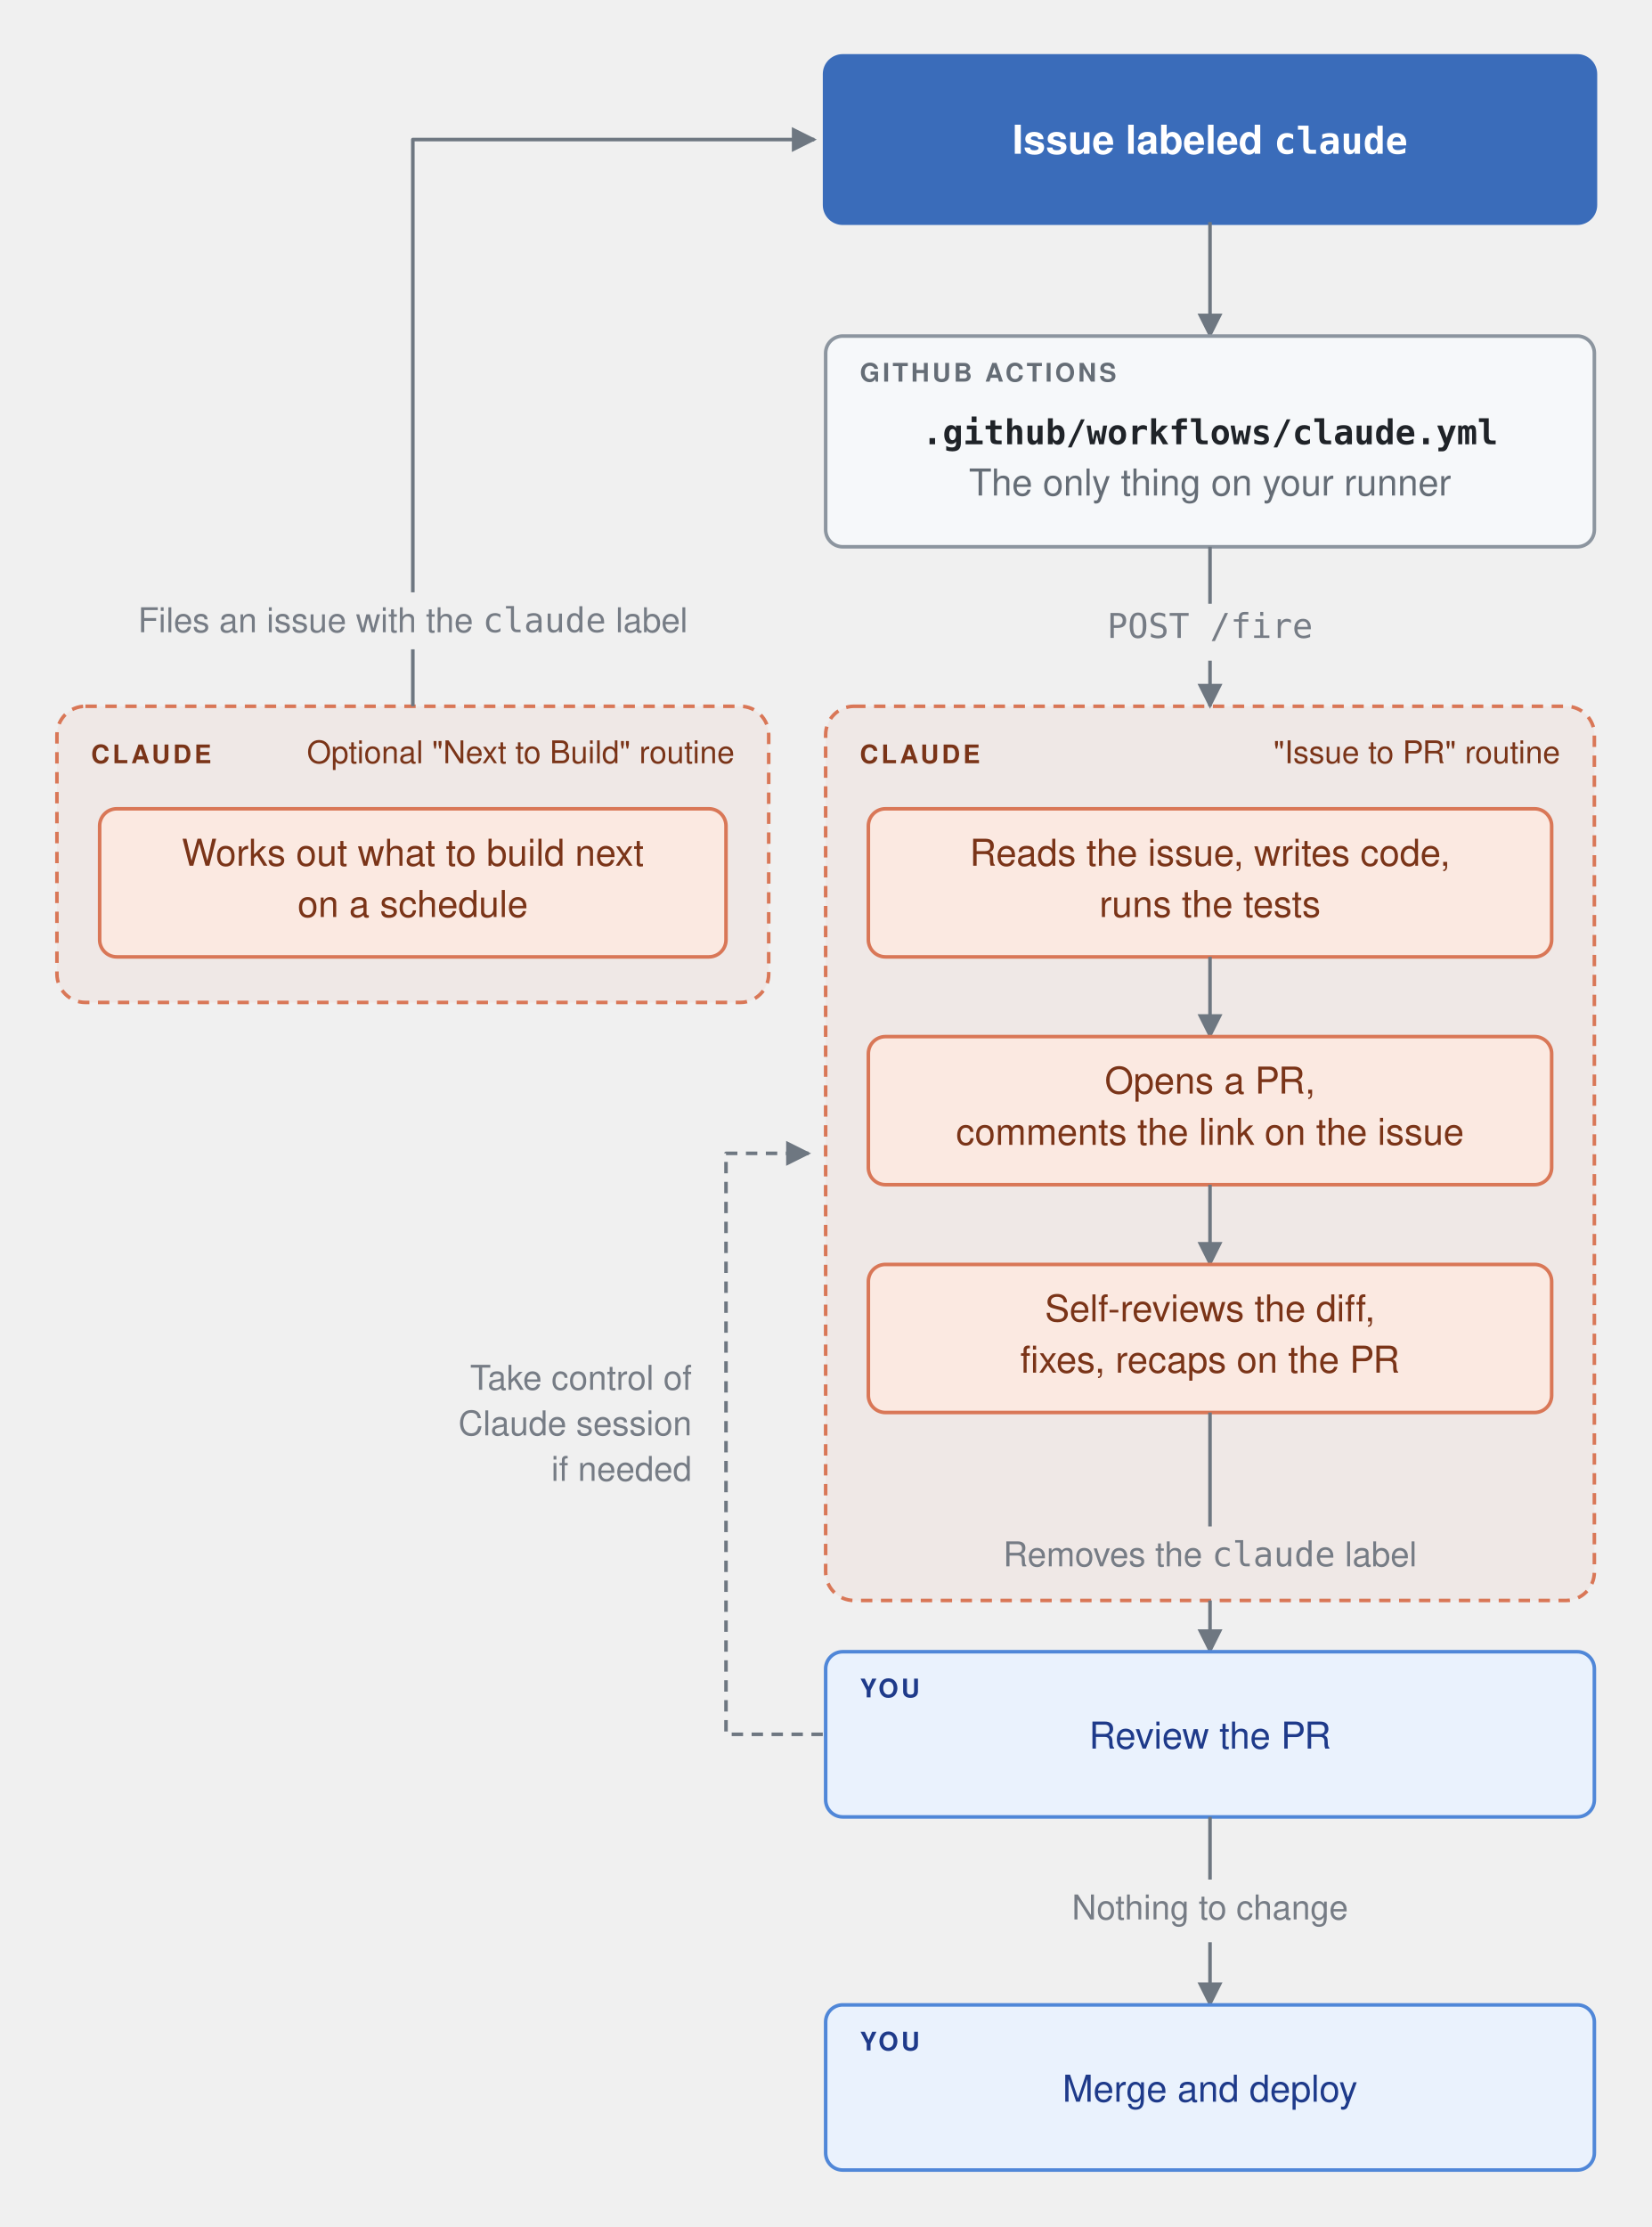
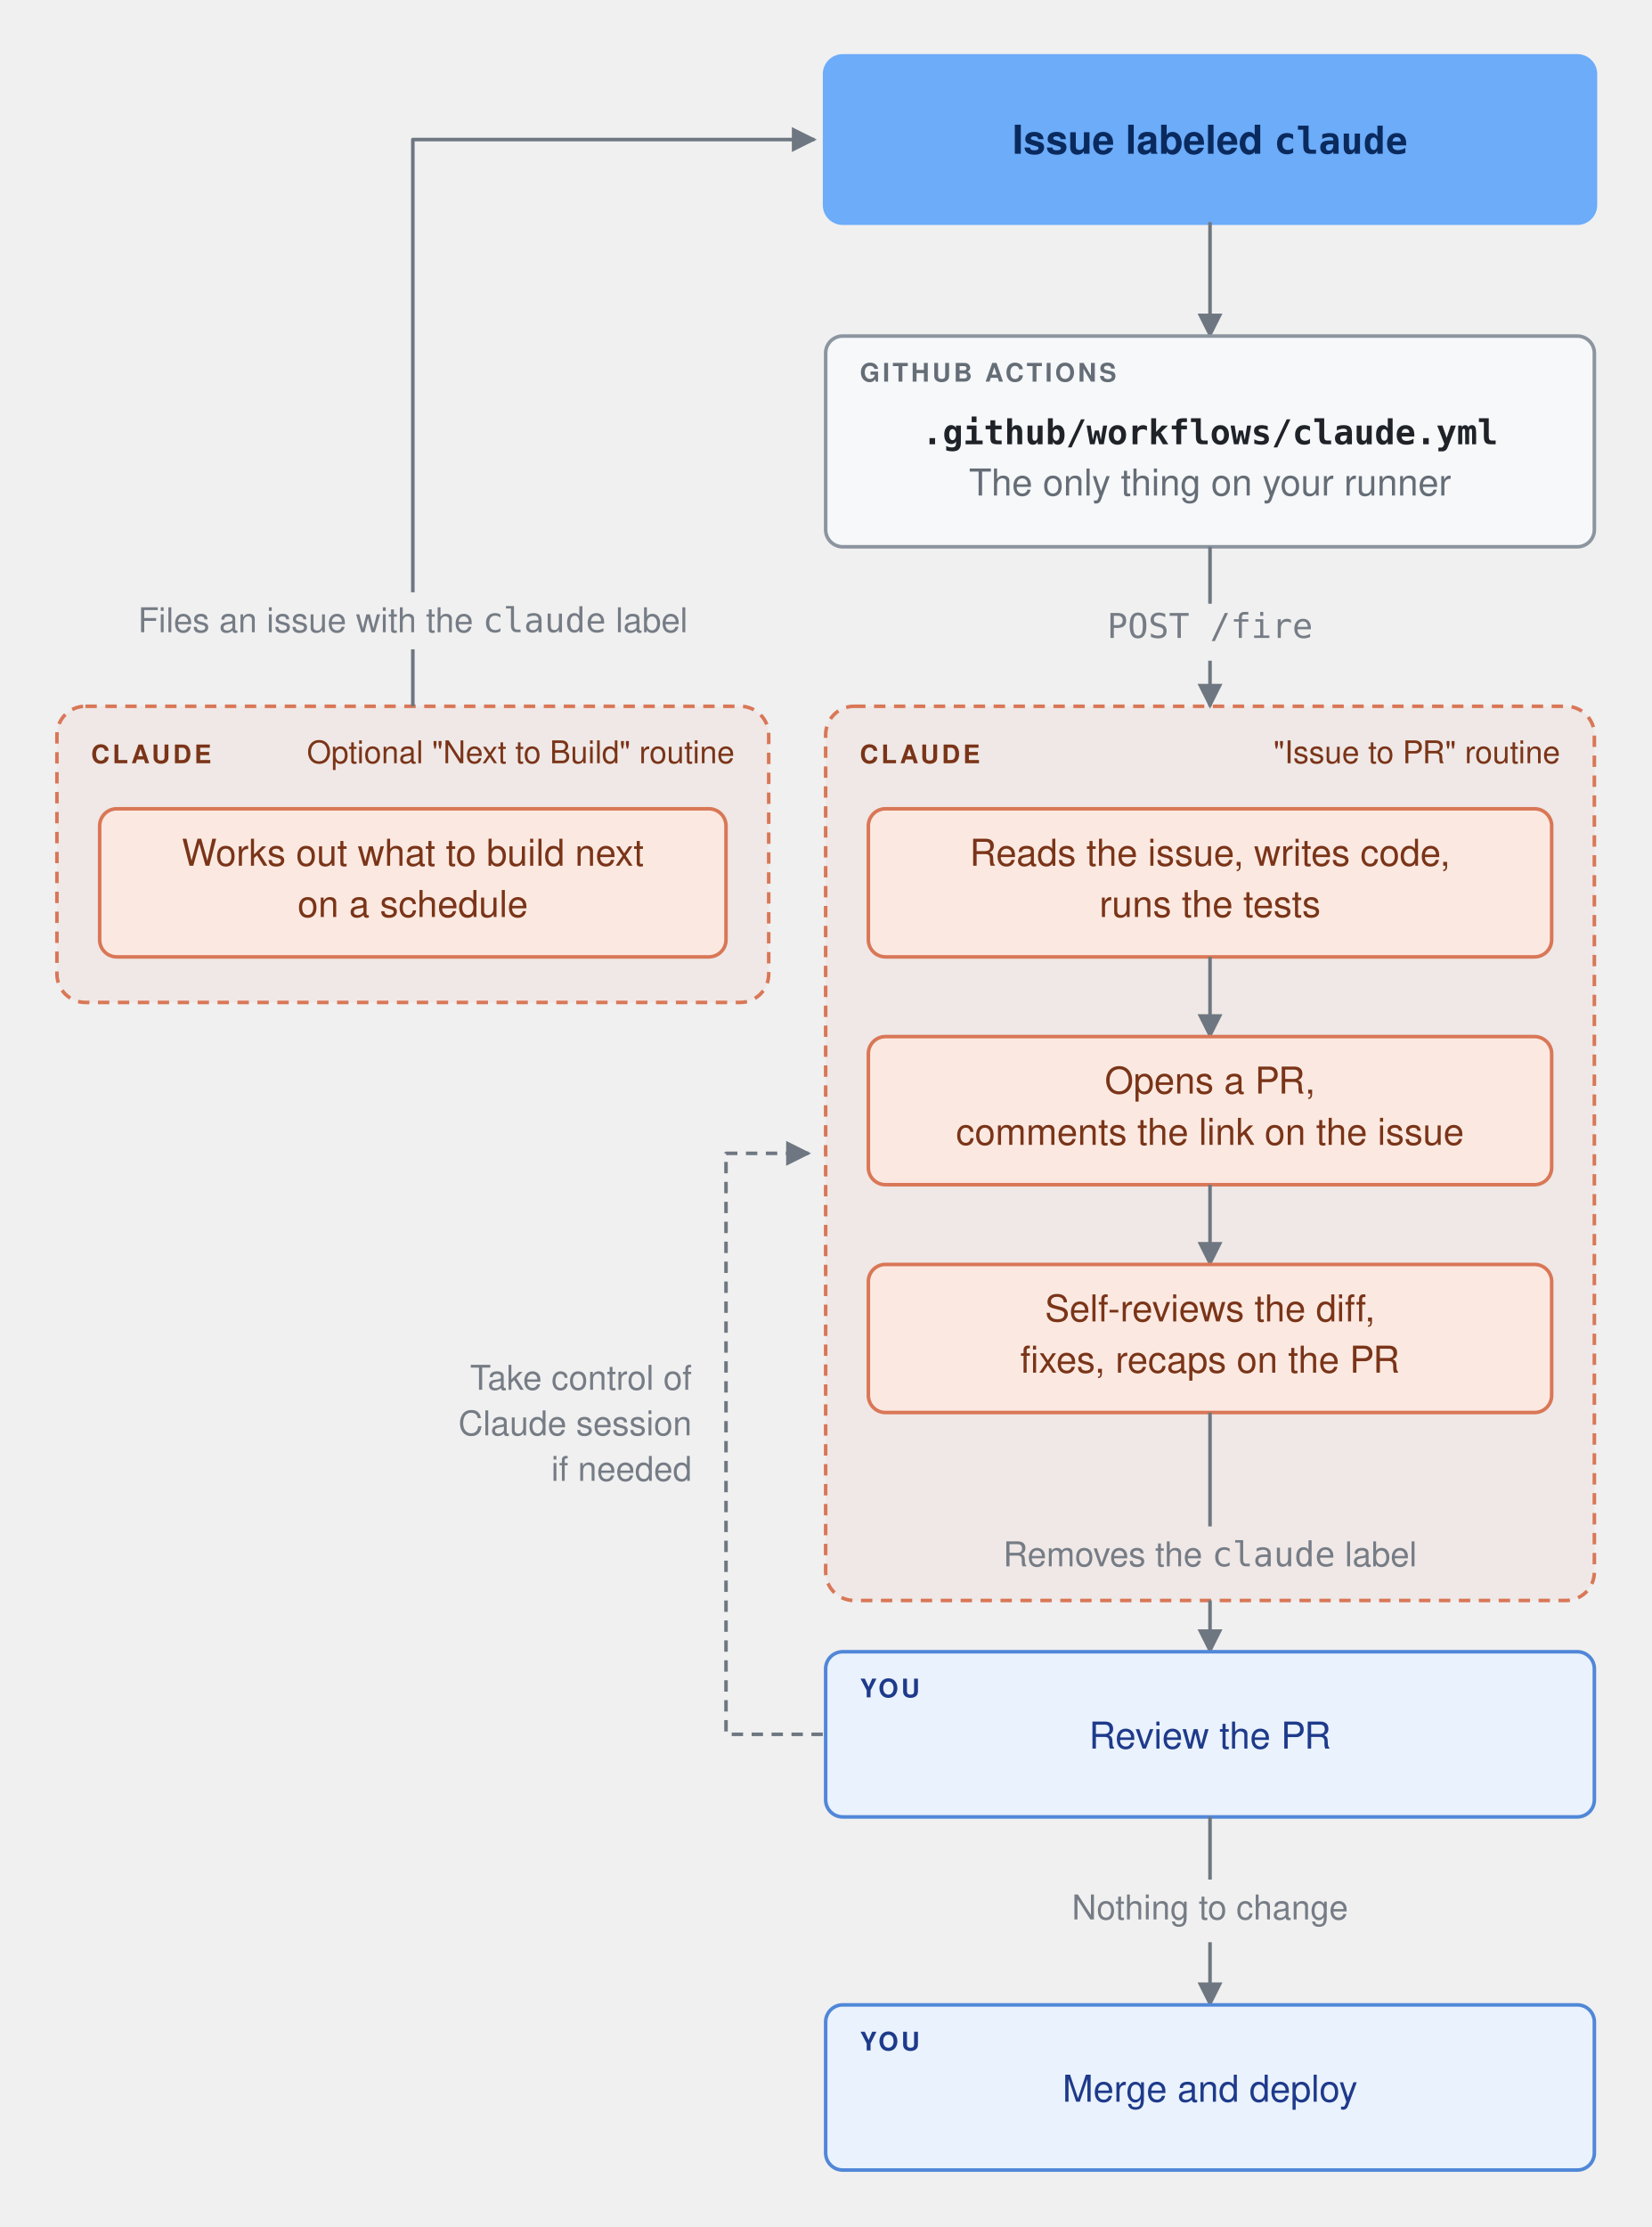
<svg xmlns="http://www.w3.org/2000/svg" viewBox="0 0 580 782" width="580" height="782" role="img" aria-label="Optionally, the Next to Build routine works out what to build next on a schedule and files an issue with the claude label. An issue labeled claude is the trigger, whether a human, a bot or that routine applies it; a GitHub Actions workflow POSTs /fire; the Issue to PR routine reads the issue, writes code, runs the tests, opens a PR, self-reviews it and removes the label. The human reviews the PR: if nothing needs to change they merge and deploy, otherwise they take control of the Claude session.">
  <defs>
    <marker id="l-arrow" viewBox="0 0 10 10" refX="9" refY="5" markerWidth="7" markerHeight="7" orient="auto-start-reverse">
      <path d="M0,0 L10,5 L0,10 z" fill="#6e7781" />
    </marker>
  </defs>
  <g font-family="ui-sans-serif, -apple-system, 'Segoe UI', Helvetica, Arial, sans-serif">
    <rect x="20" y="248" width="250" height="104" rx="10" fill="rgba(217,119,87,0.07)" stroke="#d97757" stroke-width="1.25" stroke-dasharray="4 3" />
    <text x="32" y="268" font-size="9" font-weight="600" letter-spacing="1" fill="#7a3418">CLAUDE</text>
    <text x="258" y="268" font-size="11" text-anchor="end" fill="#7a3418">Optional "Next to Build" routine</text>
    <rect x="35" y="284" width="220" height="52" rx="6" fill="#fbe9e1" stroke="#d97757" stroke-width="1.25" />
    <text x="145" y="304" font-size="13" text-anchor="middle" fill="#7a3418">Works out what to build next</text>
    <text x="145" y="322" font-size="13" text-anchor="middle" fill="#7a3418">on a schedule</text>
    <line x1="145" y1="248" x2="145" y2="228" stroke="#6e7781" stroke-width="1.25" />
    <text x="145" y="222" font-size="12" text-anchor="middle" fill="#767c85">Files an issue with the <tspan font-family="ui-monospace, SFMono-Regular, Menlo, Consolas, monospace" font-size="12">claude</tspan> label</text>
    <path d="M145,208 V49 H286" fill="none" stroke="#6e7781" stroke-width="1.25" stroke-linejoin="round" marker-end="url(#l-arrow)" />
-     <rect x="290" y="20" width="270" height="58" rx="6" fill="#3a6cba" stroke="#3a6cba" stroke-width="2" />
-     <text x="425" y="54" font-size="14" font-weight="600" text-anchor="middle" fill="#ffffff">Issue labeled <tspan font-family="ui-monospace, SFMono-Regular, Menlo, Consolas, monospace" font-size="13">claude</tspan>
+     <rect x="290" y="20" width="270" height="58" rx="6" fill="#6cacf9" stroke="#6cacf9" stroke-width="2" />
+     <text x="425" y="54" font-size="14" font-weight="600" text-anchor="middle" fill="#0a2a5e">Issue labeled <tspan font-family="ui-monospace, SFMono-Regular, Menlo, Consolas, monospace" font-size="13">claude</tspan>
    </text>
    <line x1="425" y1="78" x2="425" y2="118" stroke="#6e7781" stroke-width="1.25" marker-end="url(#l-arrow)" />
    <rect x="290" y="118" width="270" height="74" rx="6" fill="#f6f8fa" stroke="#8c959f" stroke-width="1.25" />
    <text x="302" y="134" font-size="9" font-weight="600" letter-spacing="1" fill="#656d76">GITHUB ACTIONS</text>
    <text x="425" y="156" font-size="12" font-weight="600" text-anchor="middle" font-family="ui-monospace, SFMono-Regular, Menlo, Consolas, monospace" fill="#1f2328">.github/workflows/claude.yml</text>
    <text x="425" y="174" font-size="13" text-anchor="middle" fill="#656d76">The only thing on your runner</text>
    <line x1="425" y1="192" x2="425" y2="212" stroke="#6e7781" stroke-width="1.25" />
    <text x="425" y="224" font-size="12" text-anchor="middle" font-family="ui-monospace, SFMono-Regular, Menlo, Consolas, monospace" fill="#767c85">POST /fire</text>
    <line x1="425" y1="232" x2="425" y2="248" stroke="#6e7781" stroke-width="1.25" marker-end="url(#l-arrow)" />
    <rect x="290" y="248" width="270" height="314" rx="10" fill="rgba(217,119,87,0.07)" stroke="#d97757" stroke-width="1.25" stroke-dasharray="4 3" />
    <text x="302" y="268" font-size="9" font-weight="600" letter-spacing="1" fill="#7a3418">CLAUDE</text>
    <text x="548" y="268" font-size="11" text-anchor="end" fill="#7a3418">"Issue to PR" routine</text>
    <rect x="305" y="284" width="240" height="52" rx="6" fill="#fbe9e1" stroke="#d97757" stroke-width="1.25" />
    <text x="425" y="304" font-size="13" text-anchor="middle" fill="#7a3418">Reads the issue, writes code,</text>
    <text x="425" y="322" font-size="13" text-anchor="middle" fill="#7a3418">runs the tests</text>
    <line x1="425" y1="336" x2="425" y2="364" stroke="#6e7781" stroke-width="1.25" marker-end="url(#l-arrow)" />
    <rect x="305" y="364" width="240" height="52" rx="6" fill="#fbe9e1" stroke="#d97757" stroke-width="1.25" />
    <text x="425" y="384" font-size="13" text-anchor="middle" fill="#7a3418">Opens a PR,</text>
    <text x="425" y="402" font-size="13" text-anchor="middle" fill="#7a3418">comments the link on the issue</text>
    <line x1="425" y1="416" x2="425" y2="444" stroke="#6e7781" stroke-width="1.25" marker-end="url(#l-arrow)" />
    <rect x="305" y="444" width="240" height="52" rx="6" fill="#fbe9e1" stroke="#d97757" stroke-width="1.25" />
    <text x="425" y="464" font-size="13" text-anchor="middle" fill="#7a3418">Self-reviews the diff,</text>
    <text x="425" y="482" font-size="13" text-anchor="middle" fill="#7a3418">fixes, recaps on the PR</text>
    <line x1="425" y1="496" x2="425" y2="536" stroke="#6e7781" stroke-width="1.25" />
    <text x="425" y="550" font-size="12" text-anchor="middle" fill="#767c85">Removes the <tspan font-family="ui-monospace, SFMono-Regular, Menlo, Consolas, monospace" font-size="12">claude</tspan> label</text>
    <line x1="425" y1="562" x2="425" y2="580" stroke="#6e7781" stroke-width="1.25" marker-end="url(#l-arrow)" />
    <rect x="290" y="580" width="270" height="58" rx="6" fill="#eaf2fd" stroke="#5087d8" stroke-width="1.25" />
    <text x="302" y="596" font-size="9" font-weight="600" letter-spacing="1" fill="#1e3a8a">YOU</text>
    <text x="425" y="614" font-size="13" text-anchor="middle" fill="#1e3a8a">Review the PR</text>
    <line x1="425" y1="638" x2="425" y2="660" stroke="#6e7781" stroke-width="1.25" />
    <text x="425" y="674" font-size="12" text-anchor="middle" fill="#767c85">Nothing to change</text>
    <line x1="425" y1="682" x2="425" y2="704" stroke="#6e7781" stroke-width="1.25" marker-end="url(#l-arrow)" />
    <rect x="290" y="704" width="270" height="58" rx="6" fill="#eaf2fd" stroke="#5087d8" stroke-width="1.25" />
    <text x="302" y="720" font-size="9" font-weight="600" letter-spacing="1" fill="#1e3a8a">YOU</text>
    <text x="425" y="738" font-size="13" text-anchor="middle" fill="#1e3a8a">Merge and deploy</text>
    <path d="M289,609 H255 V405 H284" fill="none" stroke="#6e7781" stroke-width="1.25" stroke-dasharray="4 3" stroke-linejoin="round" marker-end="url(#l-arrow)" />
    <text x="243" y="488" font-size="12" text-anchor="end" fill="#767c85">Take control of</text>
    <text x="243" y="504" font-size="12" text-anchor="end" fill="#767c85">Claude session</text>
    <text x="243" y="520" font-size="12" text-anchor="end" fill="#767c85">if needed</text>
  </g>
</svg>
